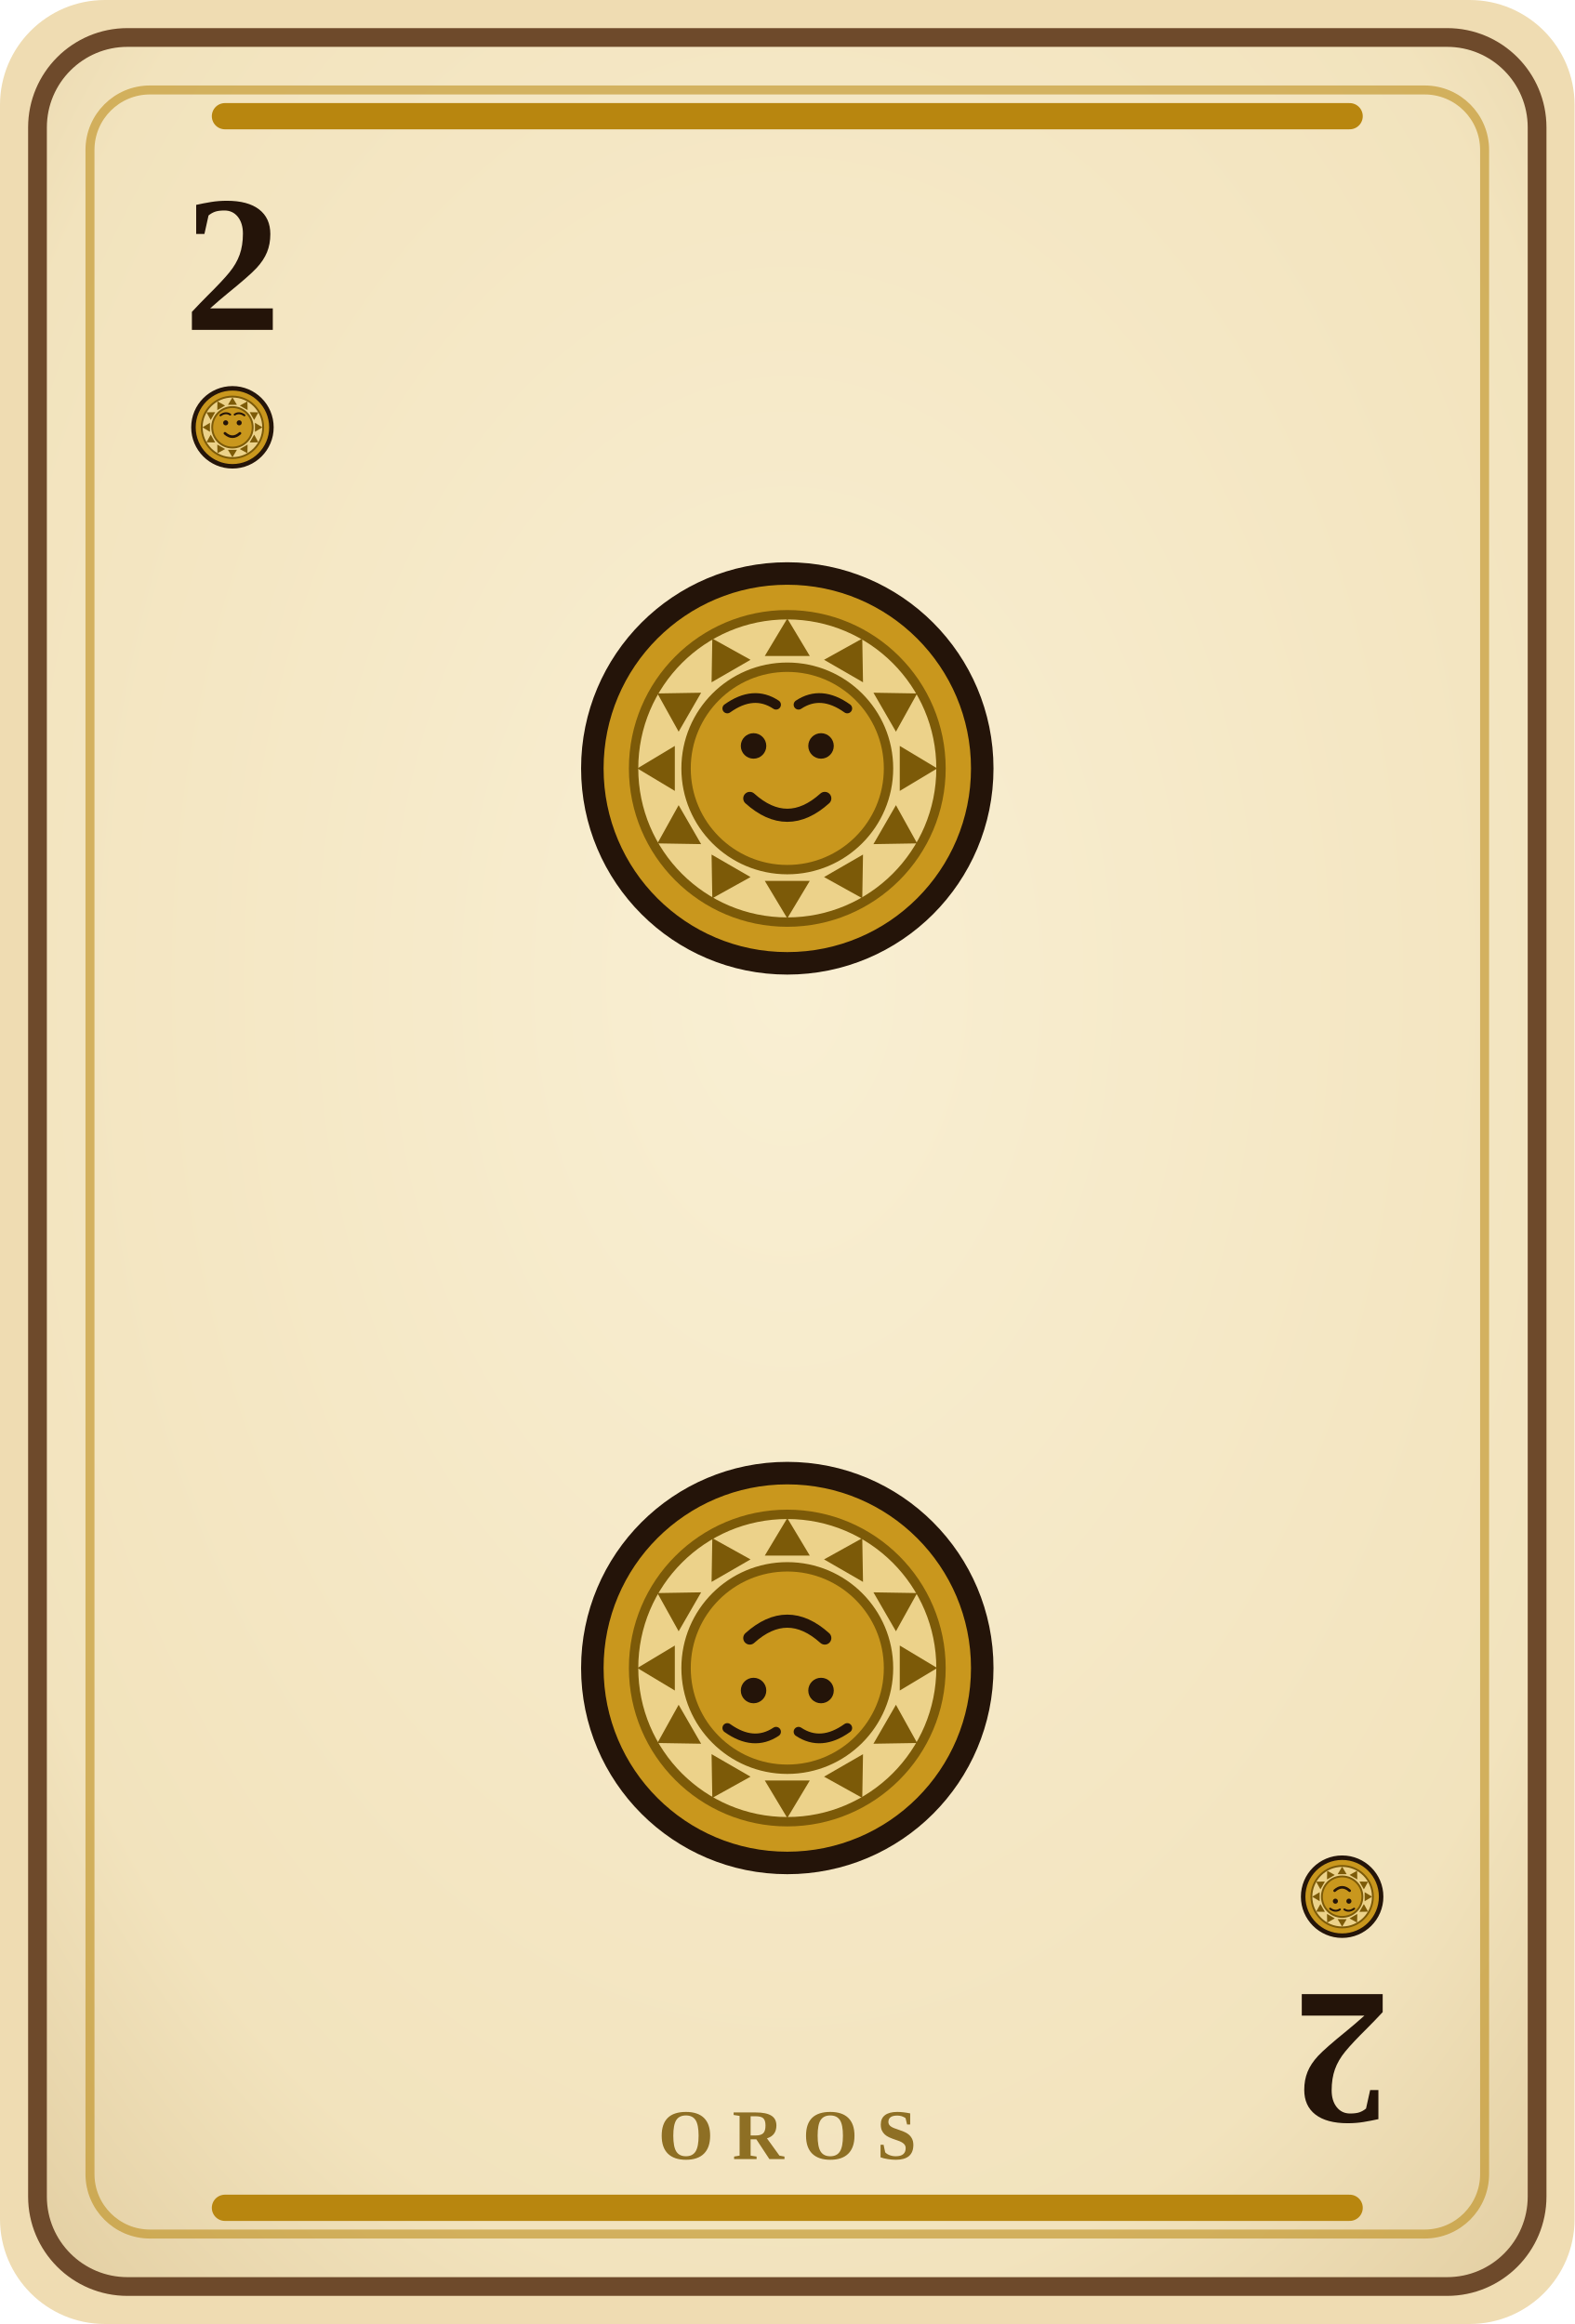
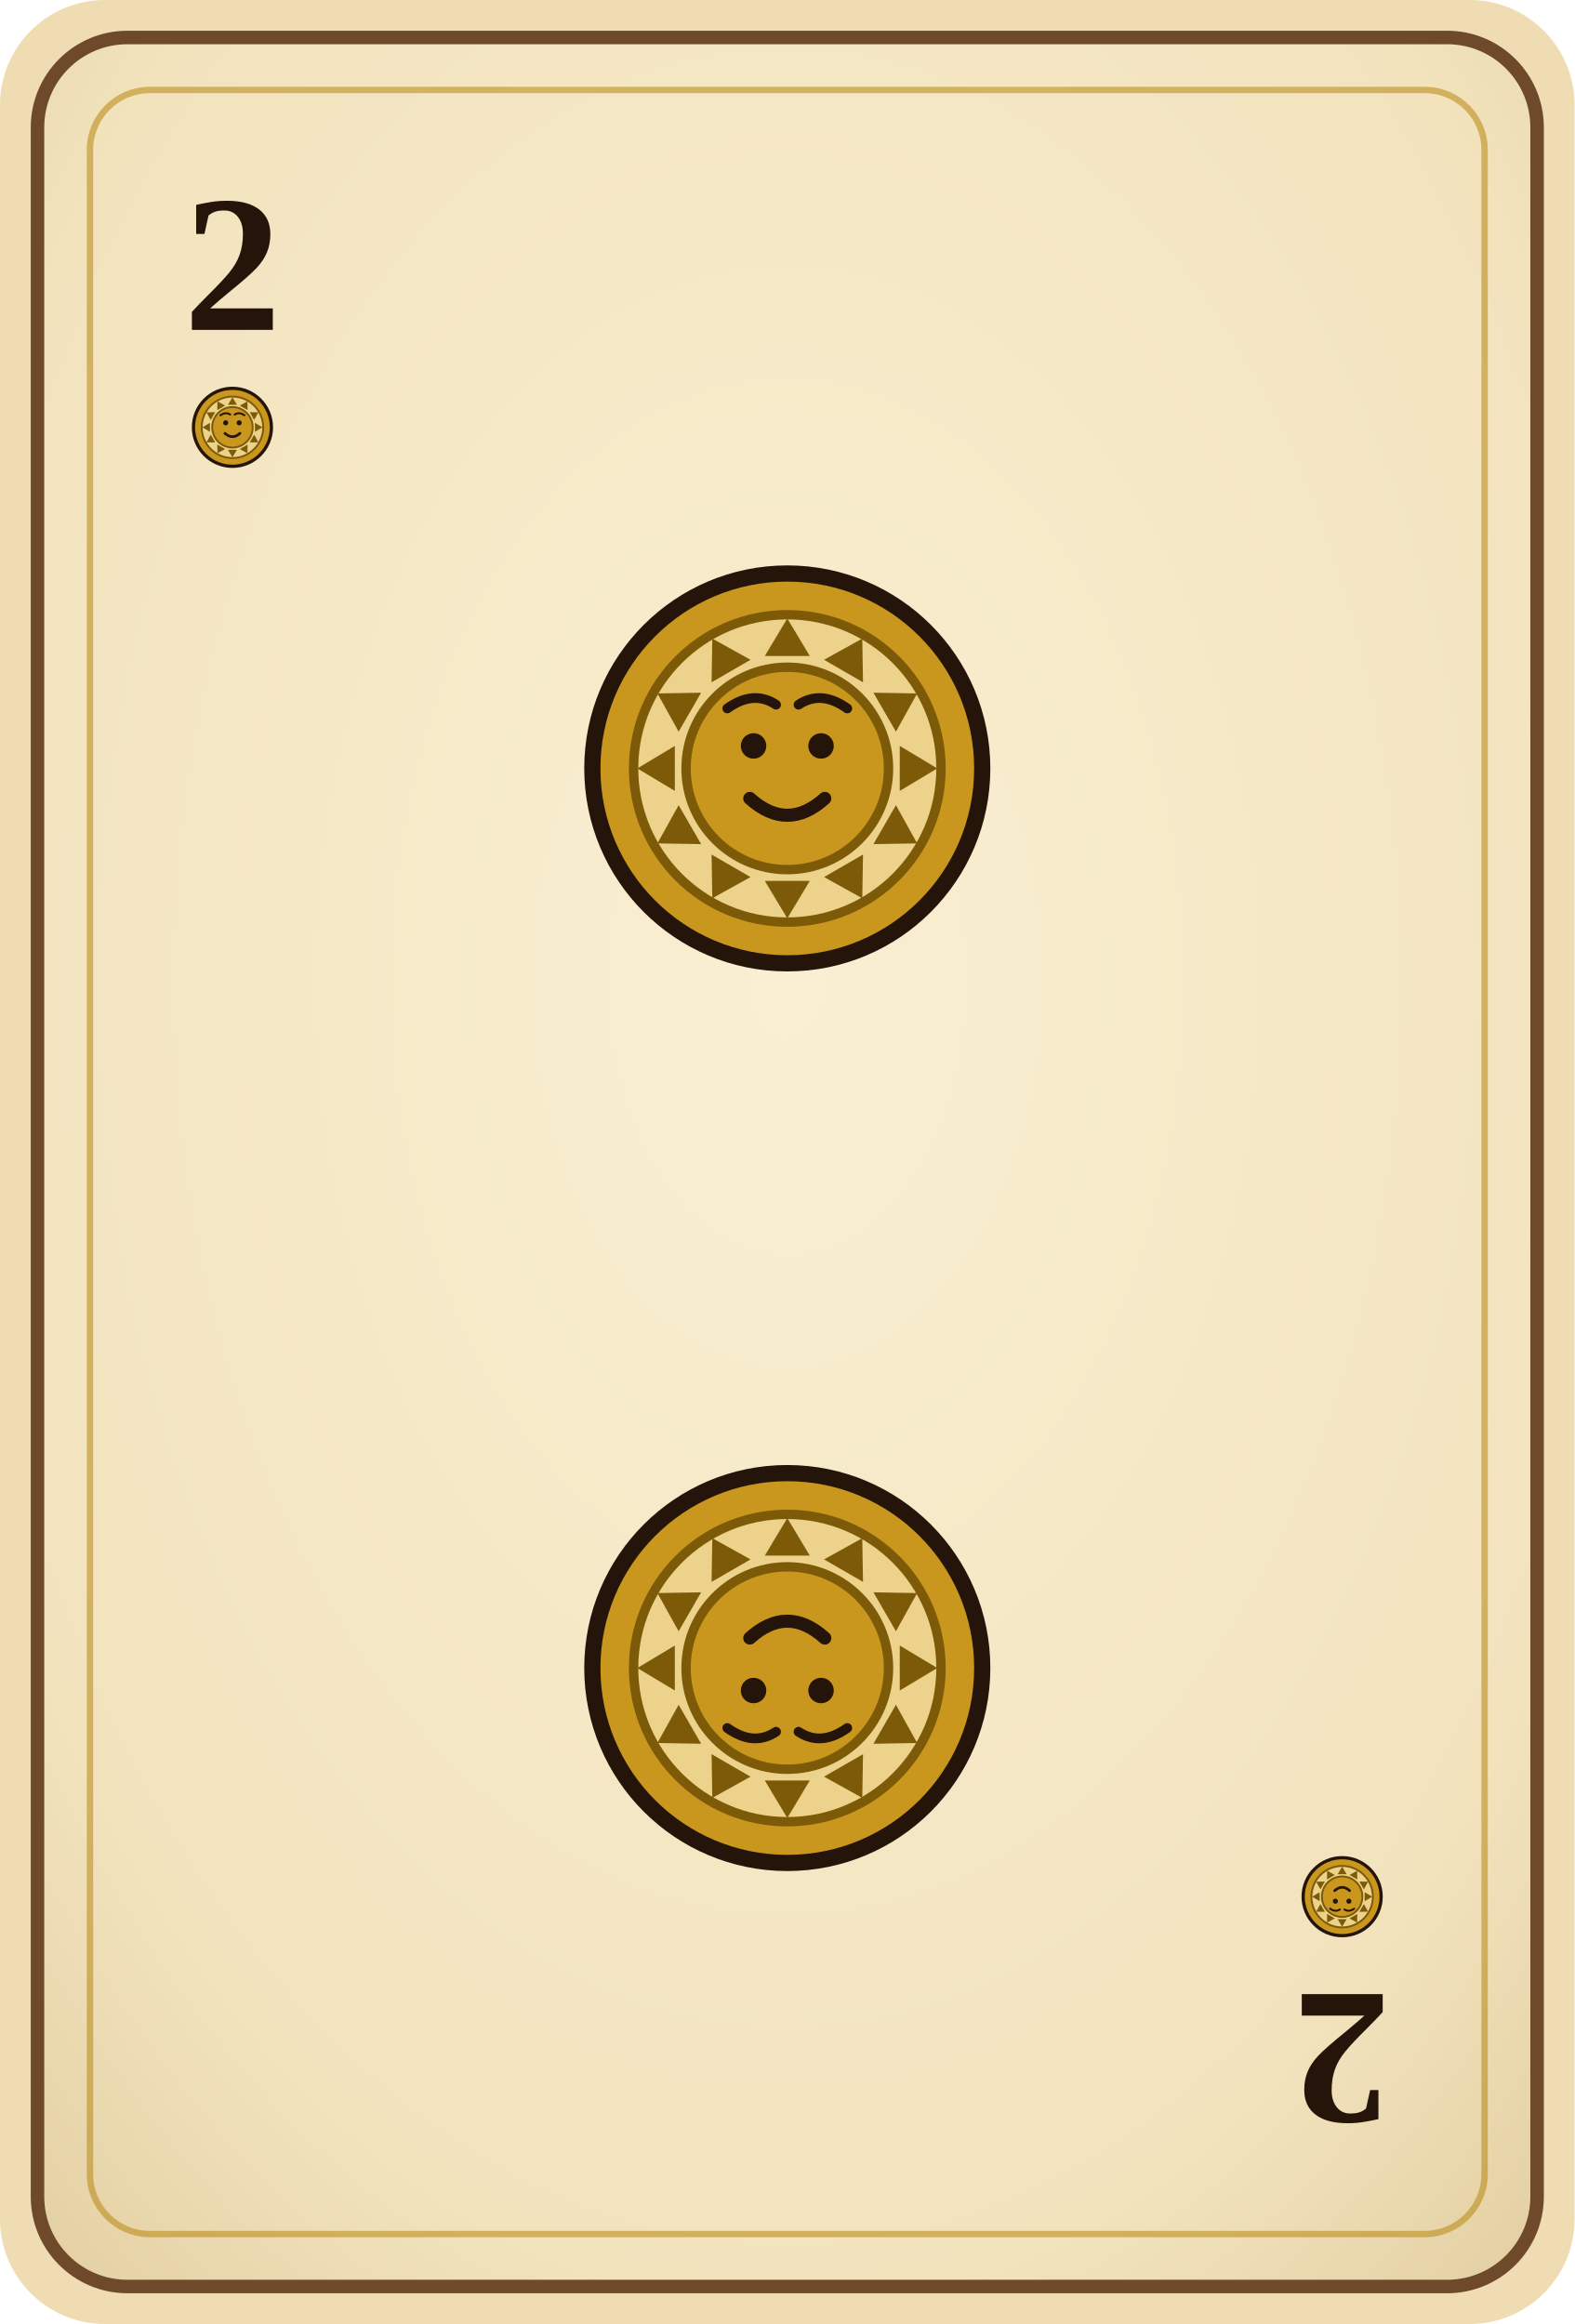
<svg xmlns="http://www.w3.org/2000/svg" width="420" height="620" viewBox="0 0 420 620" role="img" aria-label="2 de OROS">
  <defs>
    <radialGradient id="paper" cx="50%" cy="42%" r="75%">
      <stop offset="0%" stop-color="#f9efd3" />
      <stop offset="78%" stop-color="#f2e3bd" />
      <stop offset="100%" stop-color="#e4d0a4" />
    </radialGradient>
  </defs>
  <rect width="420" height="620" rx="28" fill="#efdcb2" />
-   <rect x="10" y="10" width="400" height="600" rx="24" fill="url(#paper)" stroke="#6e4a2b" stroke-width="5" />
-   <rect x="24" y="24" width="372" height="572" rx="16" fill="none" stroke="#b8860f" stroke-width="2.4" opacity="0.55" />
-   <path d="M60,31 H360 M60,589 H360" stroke="#b8860f" stroke-width="7" stroke-linecap="round" />
+   <rect x="10" y="10" width="400" height="600" rx="24" fill="url(#paper)" stroke="#6e4a2b" stroke-width="3.60" />
+   <rect x="24" y="24" width="372" height="572" rx="16" fill="none" stroke="#b8860f" stroke-width="1.7" opacity="0.55" />
  <g transform="translate(62 88) rotate(0)">
    <text x="0" y="0" text-anchor="middle" font-family="Georgia, 'Times New Roman', serif" font-size="52" font-weight="700" fill="#241409">2</text>
    <g transform="translate(0 26) rotate(0) scale(0.2)">
-       <circle r="52" fill="#c9971d" stroke="#241409" stroke-width="6" />
+       <circle r="52" fill="#c9971d" stroke="#241409" stroke-width="4.32" />
      <circle r="41" fill="#ecd28a" stroke="#7c5a08" stroke-width="2.5" />
      <path d="M0,-40 L6,-30 L-6,-30 Z" fill="#7c5a08" transform="rotate(0)" />
      <path d="M0,-40 L6,-30 L-6,-30 Z" fill="#7c5a08" transform="rotate(30)" />
      <path d="M0,-40 L6,-30 L-6,-30 Z" fill="#7c5a08" transform="rotate(60)" />
      <path d="M0,-40 L6,-30 L-6,-30 Z" fill="#7c5a08" transform="rotate(90)" />
      <path d="M0,-40 L6,-30 L-6,-30 Z" fill="#7c5a08" transform="rotate(120)" />
      <path d="M0,-40 L6,-30 L-6,-30 Z" fill="#7c5a08" transform="rotate(150)" />
      <path d="M0,-40 L6,-30 L-6,-30 Z" fill="#7c5a08" transform="rotate(180)" />
      <path d="M0,-40 L6,-30 L-6,-30 Z" fill="#7c5a08" transform="rotate(210)" />
      <path d="M0,-40 L6,-30 L-6,-30 Z" fill="#7c5a08" transform="rotate(240)" />
      <path d="M0,-40 L6,-30 L-6,-30 Z" fill="#7c5a08" transform="rotate(270)" />
      <path d="M0,-40 L6,-30 L-6,-30 Z" fill="#7c5a08" transform="rotate(300)" />
      <path d="M0,-40 L6,-30 L-6,-30 Z" fill="#7c5a08" transform="rotate(330)" />
      <circle r="27" fill="#c9971d" stroke="#7c5a08" stroke-width="2.5" />
      <circle cx="-9" cy="-6" r="3.4" fill="#241409" />
      <circle cx="9" cy="-6" r="3.4" fill="#241409" />
      <path d="M-10,8 Q0,17 10,8" fill="none" stroke="#241409" stroke-width="3.5" stroke-linecap="round" />
      <path d="M-16,-16 Q-9,-21 -3,-17 M3,-17 Q9,-21 16,-16" fill="none" stroke="#241409" stroke-width="2.6" stroke-linecap="round" />
    </g>
  </g>
  <g transform="translate(358 532) rotate(180)">
    <text x="0" y="0" text-anchor="middle" font-family="Georgia, 'Times New Roman', serif" font-size="52" font-weight="700" fill="#241409">2</text>
    <g transform="translate(0 26) rotate(0) scale(0.2)">
-       <circle r="52" fill="#c9971d" stroke="#241409" stroke-width="6" />
+       <circle r="52" fill="#c9971d" stroke="#241409" stroke-width="4.32" />
      <circle r="41" fill="#ecd28a" stroke="#7c5a08" stroke-width="2.5" />
      <path d="M0,-40 L6,-30 L-6,-30 Z" fill="#7c5a08" transform="rotate(0)" />
      <path d="M0,-40 L6,-30 L-6,-30 Z" fill="#7c5a08" transform="rotate(30)" />
      <path d="M0,-40 L6,-30 L-6,-30 Z" fill="#7c5a08" transform="rotate(60)" />
      <path d="M0,-40 L6,-30 L-6,-30 Z" fill="#7c5a08" transform="rotate(90)" />
      <path d="M0,-40 L6,-30 L-6,-30 Z" fill="#7c5a08" transform="rotate(120)" />
      <path d="M0,-40 L6,-30 L-6,-30 Z" fill="#7c5a08" transform="rotate(150)" />
      <path d="M0,-40 L6,-30 L-6,-30 Z" fill="#7c5a08" transform="rotate(180)" />
      <path d="M0,-40 L6,-30 L-6,-30 Z" fill="#7c5a08" transform="rotate(210)" />
      <path d="M0,-40 L6,-30 L-6,-30 Z" fill="#7c5a08" transform="rotate(240)" />
      <path d="M0,-40 L6,-30 L-6,-30 Z" fill="#7c5a08" transform="rotate(270)" />
      <path d="M0,-40 L6,-30 L-6,-30 Z" fill="#7c5a08" transform="rotate(300)" />
      <path d="M0,-40 L6,-30 L-6,-30 Z" fill="#7c5a08" transform="rotate(330)" />
      <circle r="27" fill="#c9971d" stroke="#7c5a08" stroke-width="2.5" />
      <circle cx="-9" cy="-6" r="3.4" fill="#241409" />
      <circle cx="9" cy="-6" r="3.4" fill="#241409" />
      <path d="M-10,8 Q0,17 10,8" fill="none" stroke="#241409" stroke-width="3.5" stroke-linecap="round" />
      <path d="M-16,-16 Q-9,-21 -3,-17 M3,-17 Q9,-21 16,-16" fill="none" stroke="#241409" stroke-width="2.6" stroke-linecap="round" />
    </g>
  </g>
-   <text x="210" y="576" text-anchor="middle" font-family="Georgia, 'Times New Roman', serif" font-size="19" font-weight="700" letter-spacing="5" fill="#7c5a08" opacity="0.85">OROS</text>
  <g transform="translate(210 205) rotate(0) scale(1.0)">
-     <circle r="52" fill="#c9971d" stroke="#241409" stroke-width="6" />
+     <circle r="52" fill="#c9971d" stroke="#241409" stroke-width="4.32" />
    <circle r="41" fill="#ecd28a" stroke="#7c5a08" stroke-width="2.5" />
    <path d="M0,-40 L6,-30 L-6,-30 Z" fill="#7c5a08" transform="rotate(0)" />
    <path d="M0,-40 L6,-30 L-6,-30 Z" fill="#7c5a08" transform="rotate(30)" />
    <path d="M0,-40 L6,-30 L-6,-30 Z" fill="#7c5a08" transform="rotate(60)" />
    <path d="M0,-40 L6,-30 L-6,-30 Z" fill="#7c5a08" transform="rotate(90)" />
    <path d="M0,-40 L6,-30 L-6,-30 Z" fill="#7c5a08" transform="rotate(120)" />
    <path d="M0,-40 L6,-30 L-6,-30 Z" fill="#7c5a08" transform="rotate(150)" />
    <path d="M0,-40 L6,-30 L-6,-30 Z" fill="#7c5a08" transform="rotate(180)" />
    <path d="M0,-40 L6,-30 L-6,-30 Z" fill="#7c5a08" transform="rotate(210)" />
    <path d="M0,-40 L6,-30 L-6,-30 Z" fill="#7c5a08" transform="rotate(240)" />
    <path d="M0,-40 L6,-30 L-6,-30 Z" fill="#7c5a08" transform="rotate(270)" />
    <path d="M0,-40 L6,-30 L-6,-30 Z" fill="#7c5a08" transform="rotate(300)" />
    <path d="M0,-40 L6,-30 L-6,-30 Z" fill="#7c5a08" transform="rotate(330)" />
    <circle r="27" fill="#c9971d" stroke="#7c5a08" stroke-width="2.5" />
    <circle cx="-9" cy="-6" r="3.4" fill="#241409" />
    <circle cx="9" cy="-6" r="3.4" fill="#241409" />
    <path d="M-10,8 Q0,17 10,8" fill="none" stroke="#241409" stroke-width="3.5" stroke-linecap="round" />
    <path d="M-16,-16 Q-9,-21 -3,-17 M3,-17 Q9,-21 16,-16" fill="none" stroke="#241409" stroke-width="2.6" stroke-linecap="round" />
  </g>
  <g transform="translate(210 445) rotate(180) scale(1.0)">
-     <circle r="52" fill="#c9971d" stroke="#241409" stroke-width="6" />
+     <circle r="52" fill="#c9971d" stroke="#241409" stroke-width="4.32" />
    <circle r="41" fill="#ecd28a" stroke="#7c5a08" stroke-width="2.5" />
    <path d="M0,-40 L6,-30 L-6,-30 Z" fill="#7c5a08" transform="rotate(0)" />
    <path d="M0,-40 L6,-30 L-6,-30 Z" fill="#7c5a08" transform="rotate(30)" />
    <path d="M0,-40 L6,-30 L-6,-30 Z" fill="#7c5a08" transform="rotate(60)" />
    <path d="M0,-40 L6,-30 L-6,-30 Z" fill="#7c5a08" transform="rotate(90)" />
    <path d="M0,-40 L6,-30 L-6,-30 Z" fill="#7c5a08" transform="rotate(120)" />
    <path d="M0,-40 L6,-30 L-6,-30 Z" fill="#7c5a08" transform="rotate(150)" />
    <path d="M0,-40 L6,-30 L-6,-30 Z" fill="#7c5a08" transform="rotate(180)" />
    <path d="M0,-40 L6,-30 L-6,-30 Z" fill="#7c5a08" transform="rotate(210)" />
    <path d="M0,-40 L6,-30 L-6,-30 Z" fill="#7c5a08" transform="rotate(240)" />
    <path d="M0,-40 L6,-30 L-6,-30 Z" fill="#7c5a08" transform="rotate(270)" />
    <path d="M0,-40 L6,-30 L-6,-30 Z" fill="#7c5a08" transform="rotate(300)" />
    <path d="M0,-40 L6,-30 L-6,-30 Z" fill="#7c5a08" transform="rotate(330)" />
    <circle r="27" fill="#c9971d" stroke="#7c5a08" stroke-width="2.5" />
    <circle cx="-9" cy="-6" r="3.4" fill="#241409" />
    <circle cx="9" cy="-6" r="3.4" fill="#241409" />
    <path d="M-10,8 Q0,17 10,8" fill="none" stroke="#241409" stroke-width="3.5" stroke-linecap="round" />
    <path d="M-16,-16 Q-9,-21 -3,-17 M3,-17 Q9,-21 16,-16" fill="none" stroke="#241409" stroke-width="2.6" stroke-linecap="round" />
  </g>
</svg>
